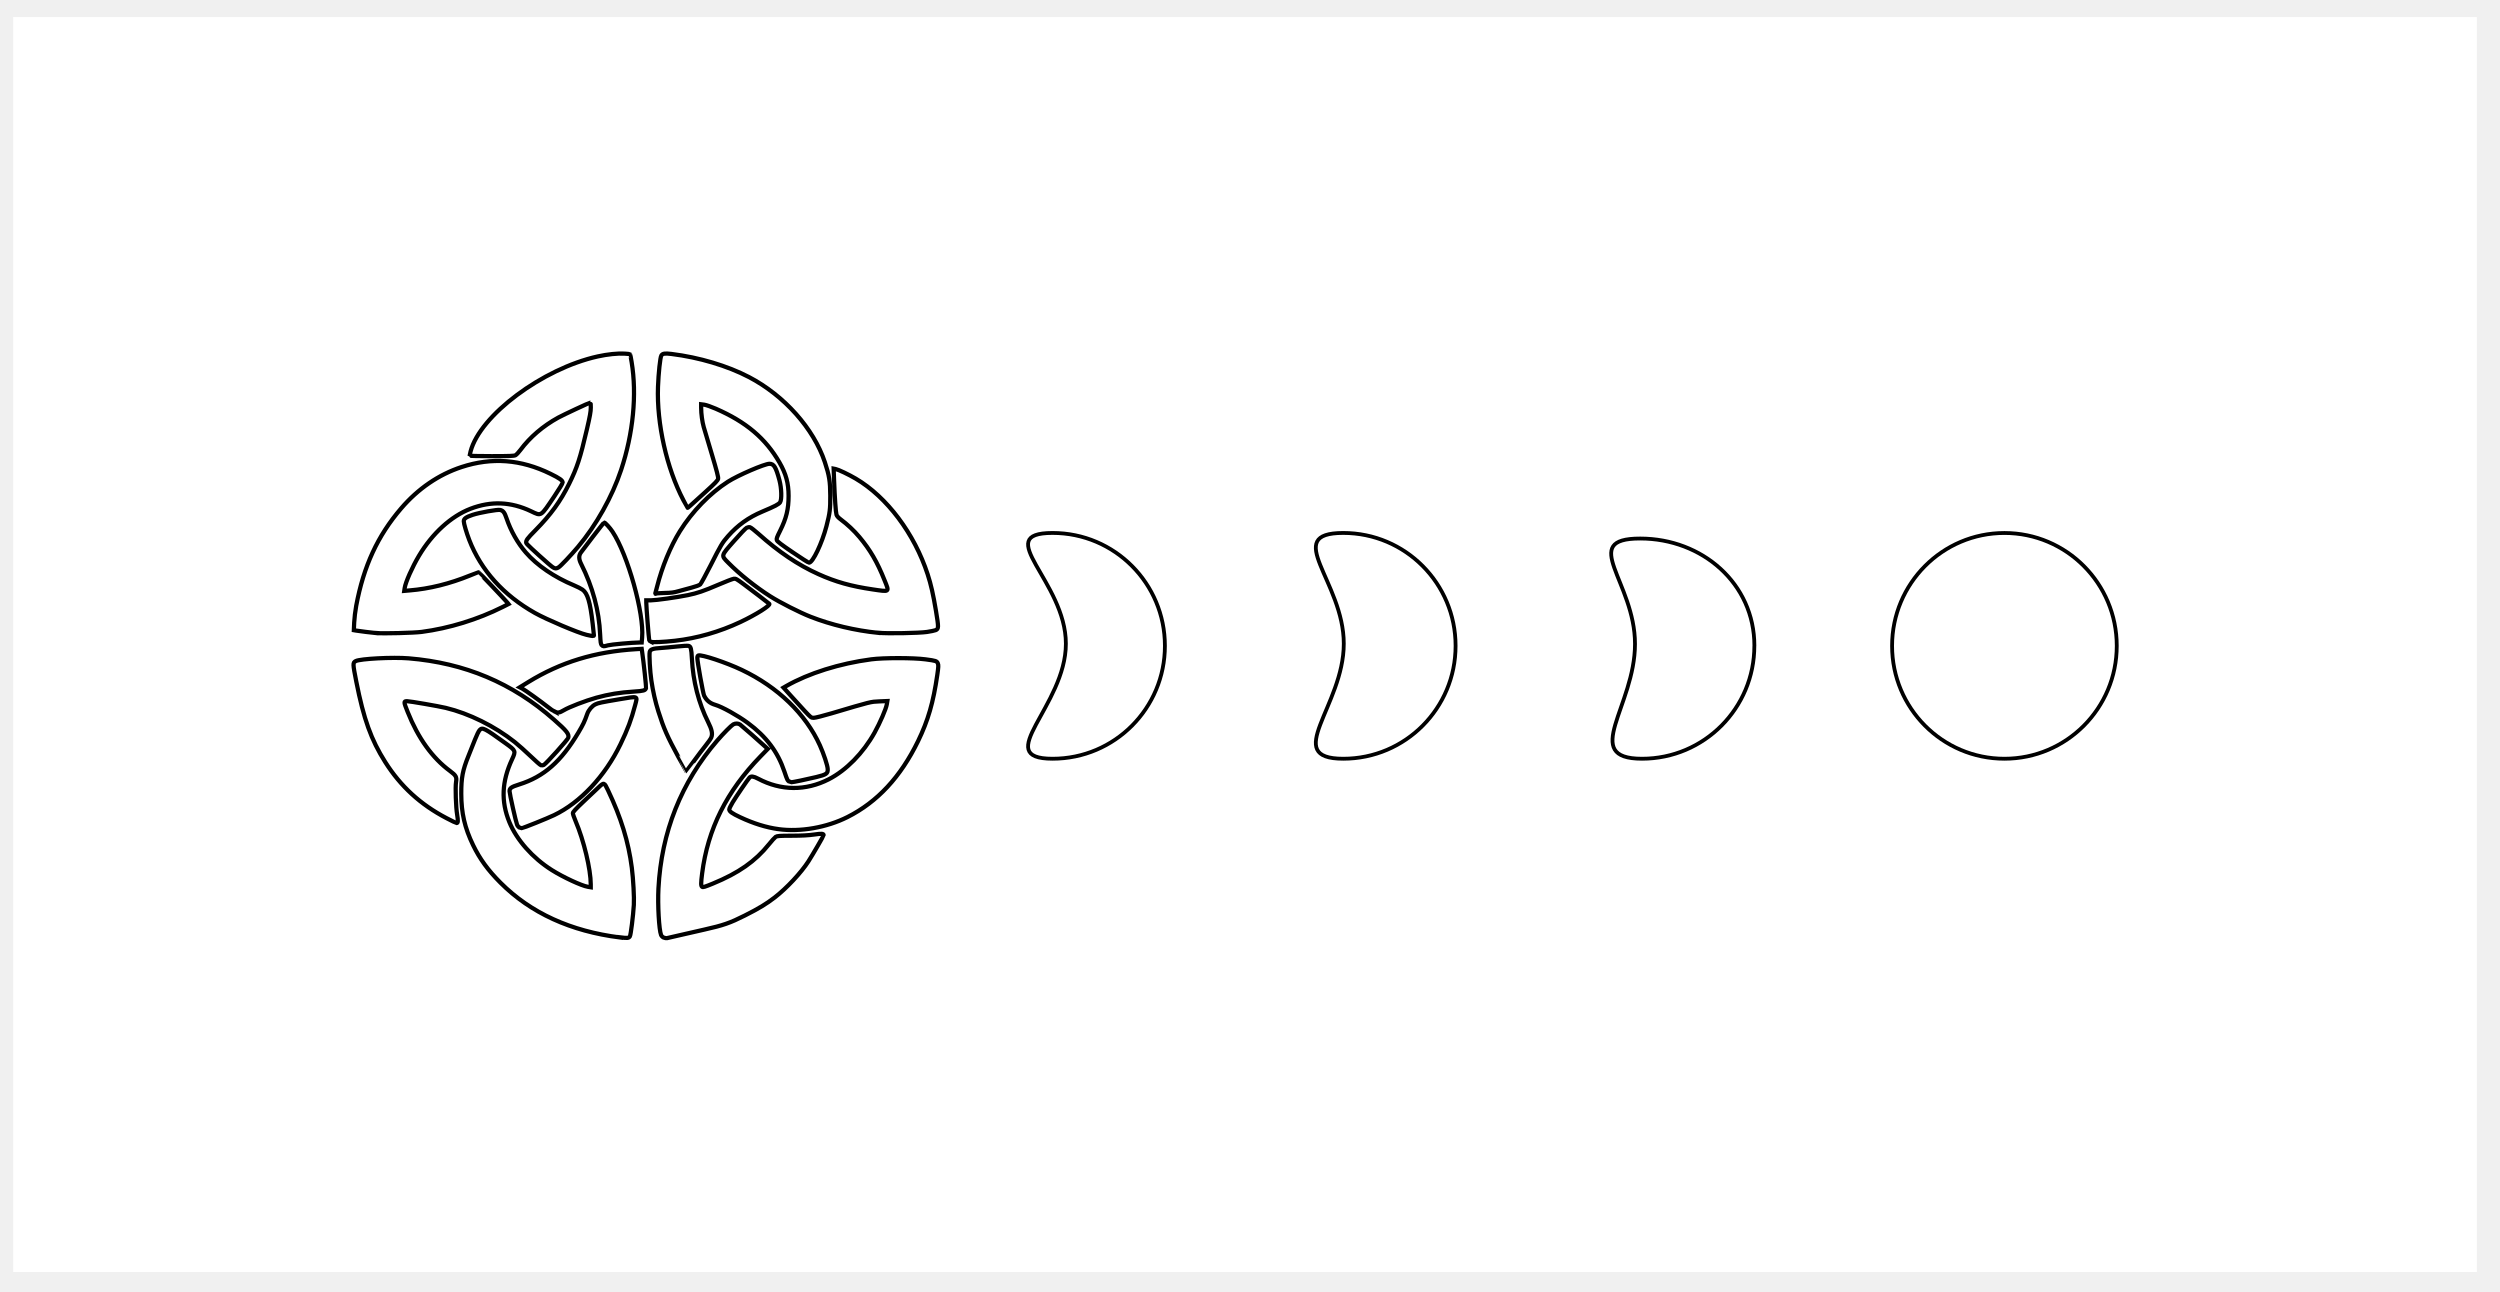
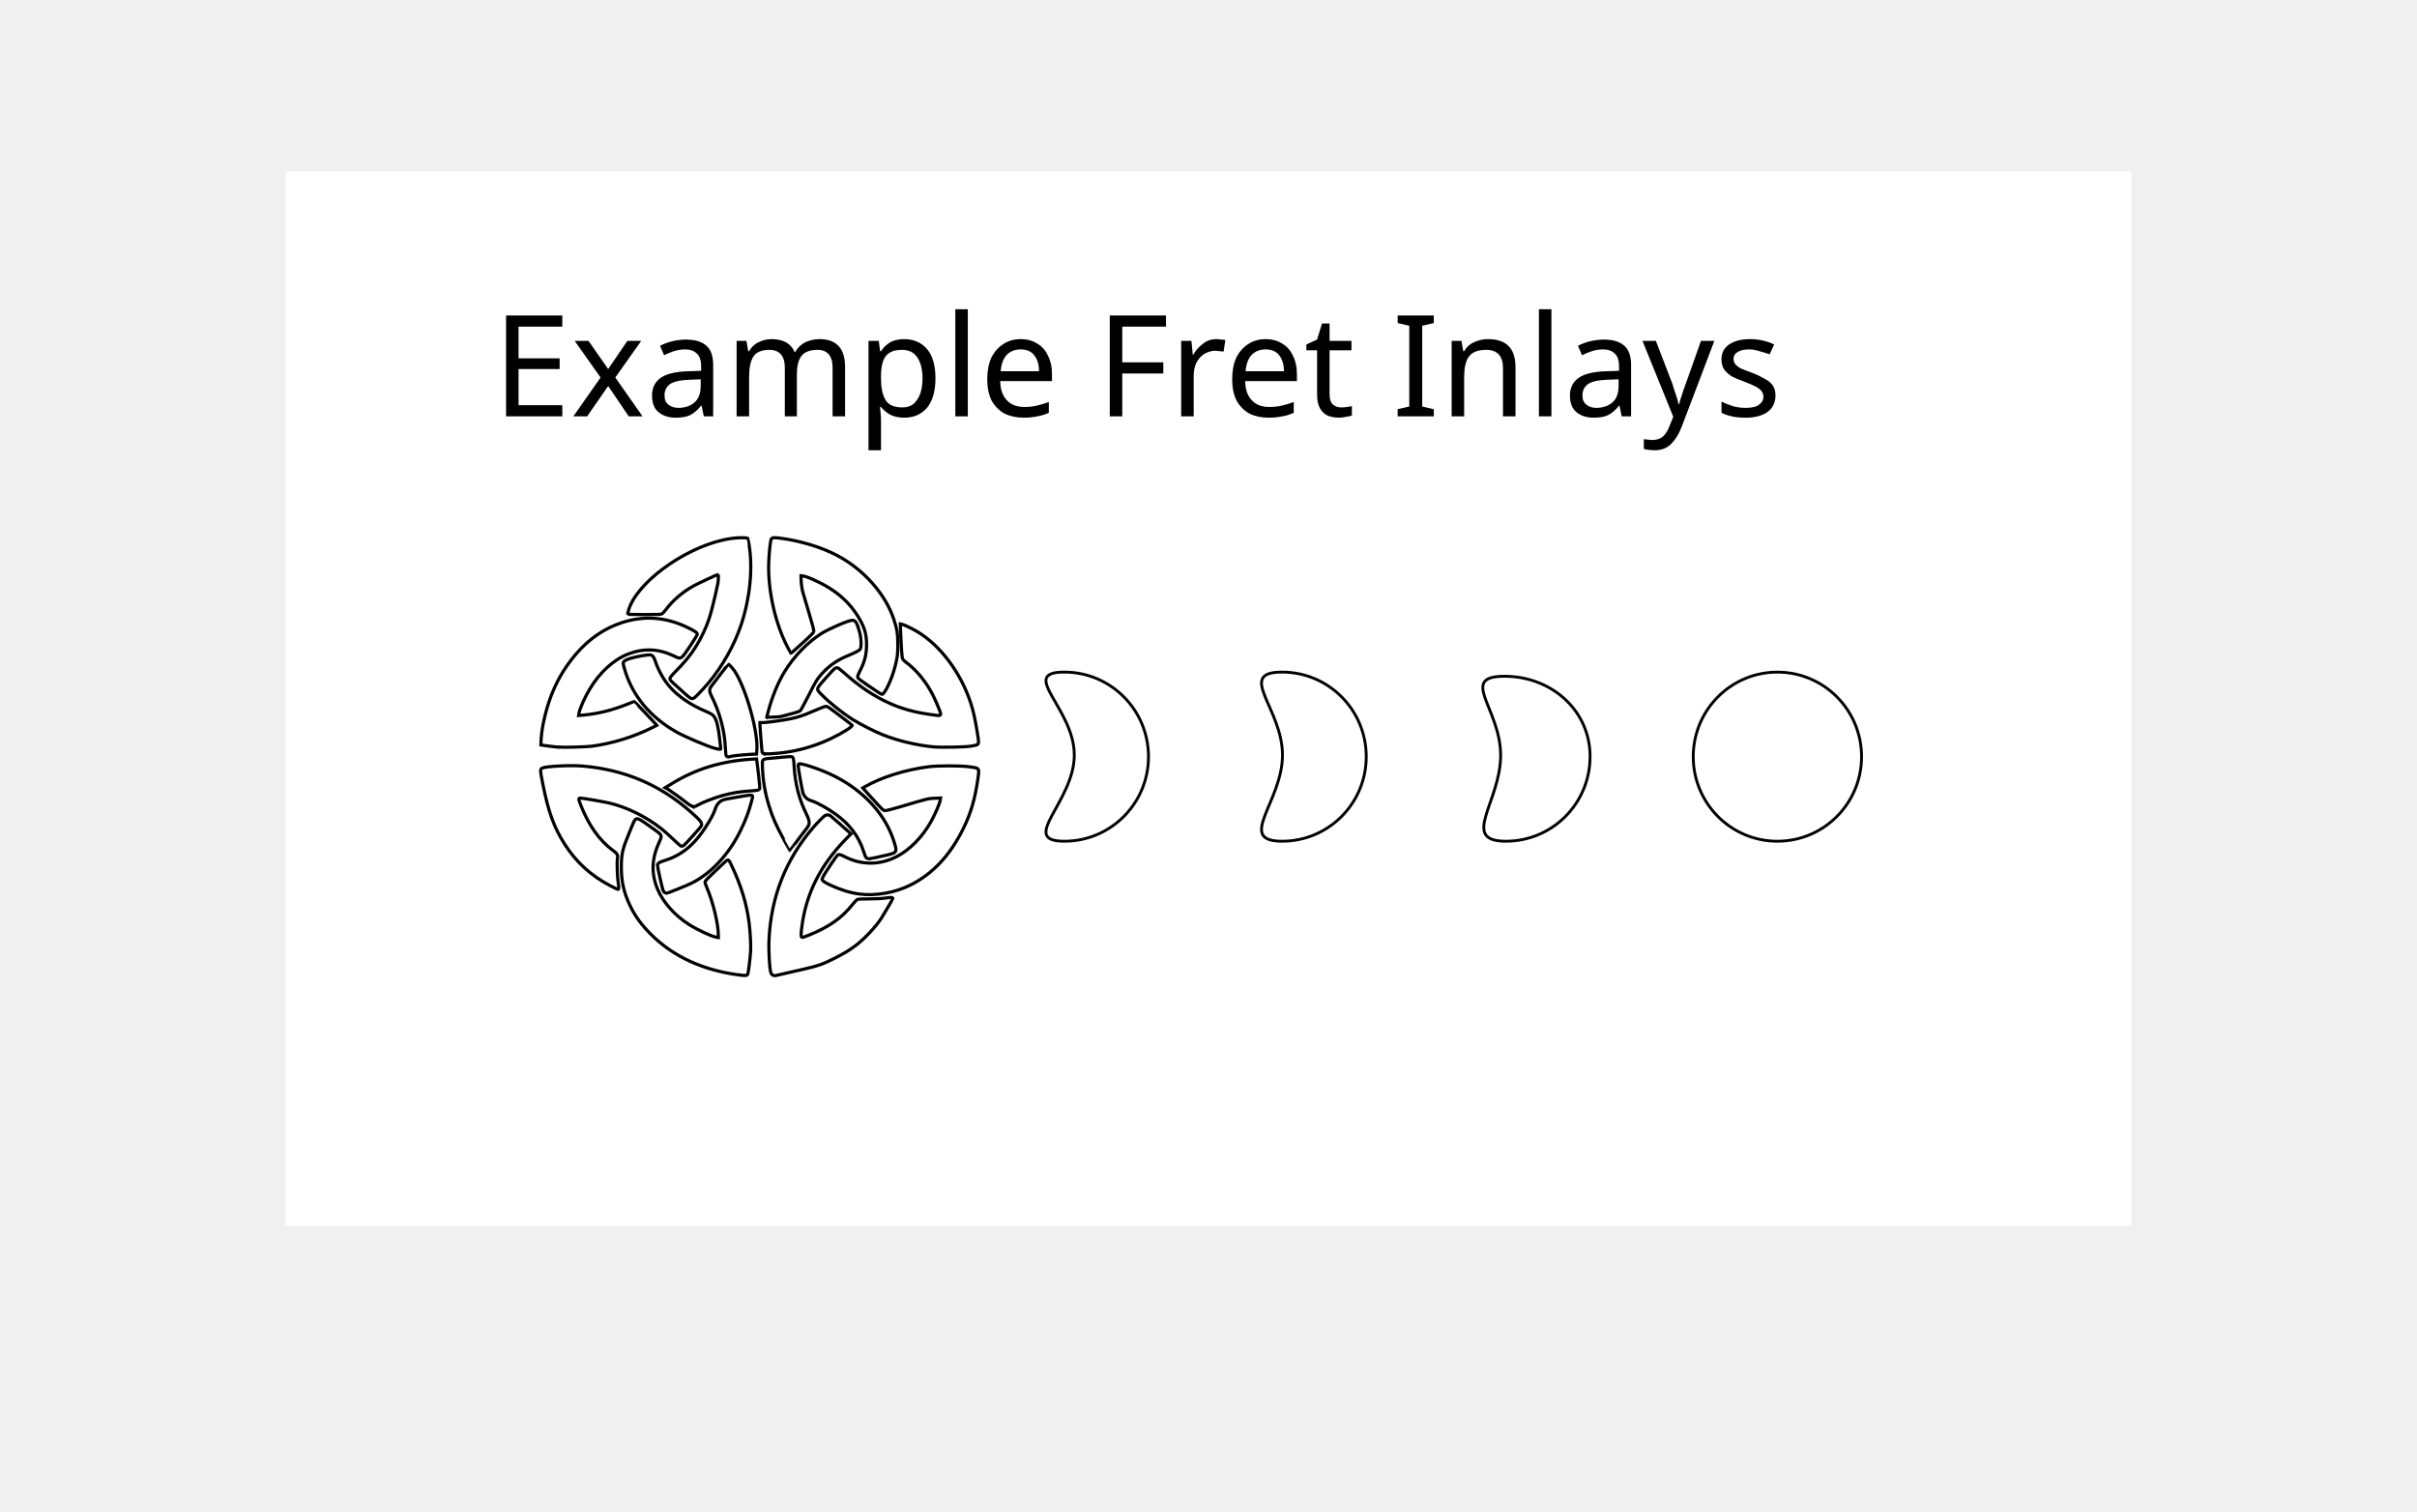
- <svg xmlns="http://www.w3.org/2000/svg" width="65.562mm" height="33.876mm" viewBox="0 0 65.562 33.876" version="1.1" id="svg8">
+ <svg xmlns="http://www.w3.org/2000/svg" width="84.61mm" height="52.91mm" viewBox="0 0 84.61 52.91" version="1.1" id="svg8">
  <defs id="defs2" />
-   <g id="layer1" transform="translate(-1.579502,-0.4103678)">
-     <rect style="opacity:1;fill:#ffffff;fill-opacity:1;stroke:none;stroke-width:0.1;stroke-linecap:round;stroke-linejoin:bevel;stroke-miterlimit:4;stroke-dasharray:none;stroke-dashoffset:0;stroke-opacity:1;paint-order:stroke fill markers" id="rect817" width="64.61" height="32.91" x="1.925" y="0.858" />
+   <g id="layer1" transform="translate(8.074991,9.1416)">
+     <rect style="opacity:1;fill:#ffffff;fill-opacity:1;stroke:none;stroke-width:0.1;stroke-linecap:round;stroke-linejoin:bevel;stroke-miterlimit:4;stroke-dasharray:none;stroke-dashoffset:0;stroke-opacity:1;paint-order:stroke fill markers" id="rect817" width="64.61" height="36.915" x="1.925" y="-3.147" />
    <path id="f12_" style="fill:none;stroke:#000000;stroke-width:0.111;stroke-miterlimit:4;stroke-dasharray:none" d="m 22.368,14.895 c -0.297,-0.202 -0.405,-0.284 -0.416,-0.317 -0.014,-0.039 -0.001,-0.075 0.087,-0.251 0.163,-0.327 0.221,-0.565 0.221,-0.913 1.89e-4,-0.328 -0.068,-0.578 -0.237,-0.871 -0.366,-0.636 -0.877,-1.068 -1.674,-1.415 -0.117,-0.051 -0.25,-0.097 -0.297,-0.104 l -0.085,-0.011 1.26e-4,0.098 c 1.91e-4,0.154 0.029,0.363 0.067,0.496 0.019,0.067 0.115,0.388 0.212,0.713 0.132,0.443 0.174,0.605 0.166,0.645 -0.008,0.044 -0.072,0.111 -0.332,0.347 -0.436,0.397 -0.464,0.422 -0.472,0.414 -0.004,-0.003 -0.052,-0.093 -0.107,-0.199 -0.438,-0.835 -0.701,-2.008 -0.666,-2.97 0.013,-0.357 0.058,-0.777 0.088,-0.824 0.034,-0.053 0.091,-0.062 0.267,-0.04 0.723,0.089 1.467,0.311 2.031,0.606 0.927,0.485 1.696,1.348 1.99,2.232 0.115,0.346 0.141,0.505 0.142,0.879 0.002,0.358 -0.01,0.45 -0.1,0.799 -0.116,0.447 -0.359,0.958 -0.457,0.958 -0.016,0 -0.209,-0.122 -0.429,-0.272 z m -6.421,0.286 C 15.574,14.853 15.382,14.672 15.379,14.649 c -0.007,-0.07 0.021,-0.109 0.243,-0.334 0.406,-0.413 0.654,-0.755 0.881,-1.214 0.211,-0.427 0.291,-0.671 0.469,-1.437 0.078,-0.335 0.101,-0.462 0.101,-0.565 0,-0.073 -0.004,-0.132 -0.009,-0.132 -0.023,0 -0.718,0.325 -0.845,0.395 -0.4,0.22 -0.74,0.512 -0.99,0.847 -0.047,0.064 -0.107,0.127 -0.132,0.14 -0.037,0.019 -0.156,0.024 -0.624,0.024 -0.318,0 -0.578,-0.006 -0.578,-0.013 0,-0.008 0.011,-0.057 0.025,-0.11 0.247,-0.947 1.887,-2.172 3.338,-2.493 0.249,-0.055 0.525,-0.084 0.7,-0.073 0.076,0.004 0.142,0.012 0.146,0.016 0.004,0.003 0.022,0.097 0.04,0.207 0.141,0.85 0.041,1.872 -0.276,2.827 -0.232,0.699 -0.653,1.451 -1.132,2.02 -0.185,0.22 -0.451,0.5 -0.506,0.534 -0.085,0.052 -0.115,0.04 -0.281,-0.105 z m 2.821,0.779 c 0.005,-0.017 0.024,-0.092 0.043,-0.165 0.13,-0.518 0.353,-1.06 0.6,-1.456 0.321,-0.515 0.783,-0.991 1.258,-1.296 0.263,-0.168 0.962,-0.47 1.09,-0.47 0.117,0 0.169,0.088 0.262,0.435 0.055,0.206 0.063,0.502 0.017,0.574 -0.035,0.053 -0.132,0.104 -0.467,0.245 -0.362,0.153 -0.645,0.355 -0.902,0.647 -0.146,0.165 -0.188,0.235 -0.45,0.755 -0.131,0.259 -0.255,0.487 -0.276,0.507 -0.023,0.022 -0.111,0.054 -0.228,0.085 -0.105,0.027 -0.259,0.069 -0.341,0.093 -0.119,0.034 -0.194,0.044 -0.36,0.047 -0.115,0.002 -0.219,0.01 -0.232,0.018 -0.017,0.01 -0.02,0.006 -0.013,-0.017 z m 5.843,1.047 c -0.605,-0.061 -1.236,-0.211 -1.774,-0.422 -0.286,-0.112 -0.802,-0.374 -1.057,-0.536 -0.38,-0.241 -0.811,-0.585 -1.101,-0.88 -0.193,-0.196 -0.199,-0.174 0.149,-0.57 0.155,-0.177 0.304,-0.333 0.331,-0.347 0.027,-0.014 0.067,-0.021 0.089,-0.015 0.022,0.006 0.121,0.083 0.22,0.171 0.53,0.475 1.04,0.818 1.572,1.058 0.451,0.204 0.864,0.32 1.428,0.402 0.453,0.066 0.437,0.079 0.308,-0.242 -0.191,-0.478 -0.377,-0.797 -0.659,-1.133 -0.138,-0.165 -0.318,-0.334 -0.49,-0.461 -0.062,-0.046 -0.099,-0.087 -0.111,-0.124 -0.019,-0.06 -0.045,-0.437 -0.063,-0.907 l -0.011,-0.3 0.052,0.01 c 0.074,0.015 0.343,0.143 0.528,0.252 0.816,0.48 1.538,1.442 1.885,2.508 0.088,0.272 0.145,0.523 0.217,0.953 0.074,0.446 0.074,0.478 -0.01,0.513 -0.026,0.011 -0.126,0.031 -0.223,0.046 -0.207,0.031 -1.045,0.046 -1.28,0.022 z m -13.161,0.007 c -0.109,-0.01 -0.467,-0.055 -0.534,-0.067 l -0.057,-0.01 0.009,-0.203 c 0.005,-0.111 0.029,-0.308 0.053,-0.437 0.195,-1.041 0.562,-1.836 1.179,-2.555 0.445,-0.518 0.985,-0.887 1.585,-1.084 0.793,-0.26 1.554,-0.202 2.327,0.176 0.246,0.12 0.323,0.175 0.323,0.231 0,0.02 -0.098,0.182 -0.217,0.359 -0.366,0.544 -0.336,0.525 -0.611,0.394 -0.53,-0.252 -1.05,-0.273 -1.59,-0.065 -0.508,0.196 -0.999,0.643 -1.35,1.232 -0.176,0.295 -0.352,0.693 -0.375,0.846 l -0.011,0.075 0.14,-0.012 c 0.521,-0.043 1.047,-0.173 1.588,-0.393 0.115,-0.047 0.213,-0.085 0.219,-0.085 0.01,-2.2e-5 0.706,0.734 0.757,0.797 l 0.03,0.038 -0.15,0.076 c -0.655,0.329 -1.409,0.561 -2.127,0.655 -0.201,0.026 -1.009,0.047 -1.188,0.03 z m 5.509,0.044 c -0.21,-0.047 -1.053,-0.404 -1.35,-0.572 -0.828,-0.466 -1.416,-1.12 -1.724,-1.917 -0.072,-0.188 -0.143,-0.428 -0.143,-0.488 0,-0.068 0.058,-0.11 0.23,-0.168 0.179,-0.06 0.661,-0.146 0.725,-0.129 0.08,0.02 0.115,0.067 0.167,0.221 0.111,0.329 0.292,0.649 0.506,0.895 0.293,0.338 0.749,0.648 1.265,0.862 0.086,0.036 0.185,0.086 0.222,0.113 0.132,0.096 0.199,0.321 0.265,0.891 0.018,0.156 0.033,0.294 0.033,0.305 0,0.027 -0.028,0.025 -0.197,-0.013 z m 1.692,0.185 c -0.02,-0.009 -0.04,-0.029 -0.046,-0.046 -0.01,-0.033 -0.077,-0.878 -0.077,-0.98 l -1.27e-4,-0.063 h 0.122 c 0.127,0 0.69,-0.079 0.966,-0.136 0.252,-0.052 0.418,-0.108 0.794,-0.27 0.193,-0.083 0.378,-0.155 0.411,-0.159 0.055,-0.008 0.078,0.006 0.268,0.147 0.233,0.174 0.632,0.479 0.665,0.509 0.042,0.039 -0.345,0.283 -0.756,0.477 -0.545,0.257 -1.14,0.428 -1.717,0.492 -0.308,0.034 -0.587,0.046 -0.63,0.028 z m -1.291,0.086 c -0.026,-0.026 -0.032,-0.07 -0.042,-0.28 -0.027,-0.624 -0.195,-1.247 -0.499,-1.851 -0.064,-0.127 -0.065,-0.221 -0.002,-0.303 0.025,-0.033 0.17,-0.223 0.32,-0.421 0.151,-0.198 0.28,-0.361 0.287,-0.361 0.024,0 0.152,0.14 0.218,0.24 0.401,0.605 0.832,2.146 0.777,2.776 l -0.011,0.13 -0.061,6.01e-4 c -0.189,0.002 -0.744,0.052 -0.822,0.074 -0.117,0.033 -0.127,0.033 -0.165,-0.004 z m -1.242,1.741 c -0.032,-0.016 -0.111,-0.071 -0.175,-0.123 -0.181,-0.144 -0.6,-0.444 -0.67,-0.48 l -0.063,-0.032 0.224,-0.138 c 0.847,-0.521 1.754,-0.798 2.821,-0.862 l 0.153,-0.009 0.009,0.062 c 0.041,0.277 0.112,0.934 0.104,0.967 -0.016,0.063 -0.06,0.076 -0.319,0.092 -0.37,0.023 -0.66,0.071 -0.979,0.159 -0.294,0.082 -0.716,0.245 -0.861,0.332 -0.112,0.068 -0.16,0.074 -0.245,0.03 z m 3.259,1.205 c -0.299,-0.552 -0.392,-0.763 -0.532,-1.208 -0.081,-0.258 -0.142,-0.527 -0.184,-0.812 -0.036,-0.24 -0.06,-0.68 -0.042,-0.752 0.016,-0.063 0.085,-0.087 0.286,-0.099 0.092,-0.006 0.284,-0.023 0.427,-0.039 0.143,-0.016 0.279,-0.023 0.304,-0.017 0.06,0.015 0.075,0.072 0.088,0.329 0.03,0.599 0.176,1.171 0.427,1.672 0.099,0.197 0.121,0.307 0.081,0.403 -0.013,0.032 -0.079,0.126 -0.146,0.209 -0.067,0.083 -0.208,0.269 -0.313,0.414 -0.105,0.145 -0.193,0.263 -0.195,0.263 -0.002,-1.12e-4 -0.092,-0.164 -0.201,-0.364 z m 2.905,0.632 c -0.047,-0.019 -0.058,-0.041 -0.131,-0.26 -0.174,-0.519 -0.474,-0.919 -0.961,-1.278 -0.259,-0.192 -0.678,-0.425 -0.855,-0.475 -0.137,-0.04 -0.225,-0.112 -0.29,-0.24 -0.028,-0.054 -0.178,-0.891 -0.178,-0.991 0,-0.033 0.01,-0.057 0.026,-0.063 0.082,-0.031 0.728,0.183 1.14,0.379 0.946,0.45 1.675,1.153 2.048,1.978 0.101,0.224 0.202,0.528 0.205,0.622 0.005,0.118 -0.035,0.146 -0.301,0.21 -0.236,0.057 -0.618,0.137 -0.648,0.135 -0.01,-5.79e-4 -0.035,-0.008 -0.055,-0.016 z m -8.991,0.96 c -0.682,-0.355 -1.206,-0.835 -1.609,-1.472 -0.37,-0.585 -0.564,-1.123 -0.759,-2.11 -0.093,-0.472 -0.094,-0.496 -0.014,-0.538 0.117,-0.062 0.973,-0.106 1.387,-0.072 1.475,0.122 2.717,0.645 3.807,1.604 0.341,0.3 0.404,0.379 0.379,0.479 -0.012,0.049 -0.579,0.678 -0.638,0.71 -0.024,0.013 -0.059,0.017 -0.079,0.011 -0.02,-0.007 -0.142,-0.114 -0.272,-0.239 -0.13,-0.125 -0.317,-0.292 -0.415,-0.37 -0.524,-0.415 -1.199,-0.75 -1.81,-0.896 -0.183,-0.044 -0.943,-0.175 -1.012,-0.175 -0.093,5.68e-4 -0.093,0.013 0.016,0.286 0.272,0.683 0.646,1.203 1.11,1.545 0.157,0.116 0.179,0.157 0.157,0.291 -0.022,0.131 -0.004,0.664 0.029,0.855 0.027,0.158 0.023,0.22 -0.013,0.219 -0.011,-2.56e-4 -0.129,-0.057 -0.262,-0.127 z m 1.911,0.244 c -0.021,-0.009 -0.05,-0.042 -0.063,-0.075 -0.031,-0.074 -0.194,-0.8 -0.196,-0.873 -0.002,-0.083 0.042,-0.115 0.253,-0.181 0.648,-0.204 1.1,-0.6 1.553,-1.363 0.125,-0.211 0.161,-0.286 0.233,-0.492 0.034,-0.096 0.123,-0.201 0.207,-0.243 0.078,-0.039 0.149,-0.054 0.635,-0.136 0.503,-0.084 0.477,-0.094 0.412,0.154 -0.1,0.38 -0.197,0.638 -0.385,1.027 -0.406,0.839 -1.052,1.528 -1.74,1.858 -0.177,0.085 -0.819,0.343 -0.849,0.342 -0.011,-5.67e-4 -0.038,-0.008 -0.059,-0.016 z m 6.79,0.043 c -0.319,-0.044 -0.647,-0.146 -1.002,-0.312 -0.211,-0.099 -0.286,-0.152 -0.286,-0.205 0,-0.021 0.041,-0.106 0.09,-0.187 0.092,-0.152 0.393,-0.594 0.441,-0.647 0.04,-0.044 0.105,-0.036 0.229,0.03 0.598,0.317 1.245,0.322 1.847,0.015 0.461,-0.236 0.905,-0.688 1.204,-1.225 0.144,-0.26 0.302,-0.624 0.321,-0.742 l 0.014,-0.086 -0.211,0.009 c -0.23,0.01 -0.21,0.004 -1.247,0.312 -0.223,0.066 -0.431,0.119 -0.471,0.119 -0.07,0 -0.076,-0.006 -0.246,-0.188 -0.096,-0.104 -0.259,-0.282 -0.361,-0.396 l -0.187,-0.208 0.071,-0.041 c 0.587,-0.336 1.401,-0.592 2.23,-0.701 0.319,-0.042 1.103,-0.042 1.421,2e-4 0.279,0.037 0.299,0.044 0.326,0.109 0.017,0.042 0.015,0.092 -0.015,0.298 -0.104,0.721 -0.243,1.2 -0.504,1.737 -0.458,0.941 -1.068,1.597 -1.851,1.992 -0.545,0.275 -1.236,0.396 -1.813,0.317 z m -3.005,2.846 c -0.029,-0.012 -0.06,-0.043 -0.071,-0.07 -0.054,-0.132 -0.091,-0.792 -0.069,-1.218 0.077,-1.479 0.595,-2.782 1.545,-3.884 0.157,-0.182 0.366,-0.393 0.416,-0.42 0.06,-0.032 0.131,-0.03 0.181,0.004 0.036,0.025 0.574,0.497 0.684,0.601 l 0.041,0.038 -0.192,0.197 c -0.887,0.914 -1.381,1.904 -1.529,3.065 -0.033,0.259 -0.033,0.328 -7.97e-4,0.354 0.021,0.018 0.069,0.003 0.28,-0.084 0.677,-0.278 1.116,-0.586 1.471,-1.029 0.074,-0.092 0.154,-0.18 0.178,-0.197 0.039,-0.025 0.092,-0.029 0.421,-0.03 0.27,-7.9e-4 0.436,-0.01 0.586,-0.031 0.199,-0.029 0.251,-0.025 0.251,0.016 0,0.018 -0.286,0.511 -0.398,0.686 -0.191,0.298 -0.575,0.709 -0.888,0.95 -0.219,0.169 -0.413,0.286 -0.781,0.472 -0.384,0.194 -0.57,0.259 -1.063,0.369 -0.207,0.047 -0.505,0.115 -0.661,0.151 -0.156,0.037 -0.3,0.07 -0.318,0.073 -0.018,0.003 -0.057,-0.003 -0.085,-0.015 z m -1.145,-0.004 c -1.298,-0.164 -2.345,-0.643 -3.137,-1.436 -0.328,-0.328 -0.543,-0.624 -0.719,-0.987 -0.22,-0.454 -0.309,-0.841 -0.31,-1.348 -5.7e-4,-0.421 0.036,-0.613 0.19,-0.994 0.049,-0.12 0.125,-0.311 0.169,-0.424 0.044,-0.113 0.099,-0.225 0.121,-0.249 0.076,-0.082 0.124,-0.057 0.686,0.348 0.265,0.191 0.268,0.199 0.167,0.416 -0.271,0.582 -0.294,1.102 -0.072,1.647 0.191,0.468 0.613,0.944 1.116,1.26 0.297,0.187 0.778,0.41 0.94,0.437 l 0.079,0.013 -1.27e-4,-0.077 c -7.03e-4,-0.393 -0.182,-1.152 -0.396,-1.654 -0.04,-0.094 -0.073,-0.189 -0.073,-0.212 0,-0.03 0.069,-0.105 0.28,-0.305 0.154,-0.145 0.325,-0.307 0.381,-0.36 0.158,-0.15 0.159,-0.15 0.26,0.063 0.343,0.719 0.537,1.35 0.625,2.034 0.038,0.295 0.065,0.785 0.053,0.974 -0.018,0.289 -0.08,0.785 -0.103,0.822 -0.031,0.05 -0.06,0.053 -0.258,0.028 z" />
    <path style="opacity:1;fill:none;fill-opacity:1;stroke:#000000;stroke-width:0.1;stroke-linecap:round;stroke-linejoin:bevel;stroke-miterlimit:4;stroke-dasharray:none;stroke-dashoffset:0;stroke-opacity:1;paint-order:stroke fill markers" d="m 57.091,17.348 a 2.946,2.96 0 0 1 -2.946,2.96 2.946,2.96 0 0 1 -2.946,-2.96 2.946,2.96 0 0 1 2.946,-2.96 2.946,2.96 0 0 1 2.946,2.96 z" id="f3_" />
    <path id="f5_" d="m 47.587,17.348 c -2e-6,1.635 -1.319,2.96 -2.946,2.96 -1.627,0 -0.184,-1.374 -0.184,-3.009 2e-6,-1.635 -1.492,-2.766 0.136,-2.766 1.627,0 2.995,1.179 2.995,2.814 z" style="opacity:1;fill:none;fill-opacity:1;stroke:#000000;stroke-width:0.1;stroke-linecap:round;stroke-linejoin:bevel;stroke-miterlimit:4;stroke-dasharray:none;stroke-dashoffset:0;stroke-opacity:1;paint-order:stroke fill markers" />
    <path style="opacity:1;fill:none;fill-opacity:1;stroke:#000000;stroke-width:0.1;stroke-linecap:round;stroke-linejoin:bevel;stroke-miterlimit:4;stroke-dasharray:none;stroke-dashoffset:0;stroke-opacity:1;paint-order:stroke fill markers" d="m 39.752,17.348 c -2e-6,1.635 -1.319,2.96 -2.946,2.96 -1.627,0 0.014,-1.381 0.014,-3.016 2e-6,-1.635 -1.641,-2.905 -0.014,-2.905 1.627,0 2.946,1.325 2.946,2.96 z" id="f7_" />
    <path id="f9_" d="m 32.129,17.348 c -2e-6,1.635 -1.319,2.96 -2.946,2.96 -1.627,0 0.349,-1.381 0.349,-3.016 2e-6,-1.635 -1.976,-2.905 -0.349,-2.905 1.627,0 2.946,1.325 2.946,2.96 z" style="opacity:1;fill:none;fill-opacity:1;stroke:#000000;stroke-width:0.1;stroke-linecap:round;stroke-linejoin:bevel;stroke-miterlimit:4;stroke-dasharray:none;stroke-dashoffset:0;stroke-opacity:1;paint-order:stroke fill markers" />
+     <text xml:space="preserve" style="font-style:normal;font-variant:normal;font-weight:normal;font-stretch:normal;font-size:4.939px;line-height:1.25;font-family:sans-serif;-inkscape-font-specification:'sans-serif, Normal';font-variant-ligatures:normal;font-variant-caps:normal;font-variant-numeric:normal;font-feature-settings:normal;text-align:start;letter-spacing:0px;word-spacing:0px;writing-mode:lr-tb;text-anchor:start;fill:#000000;fill-opacity:1;stroke:none;stroke-width:0.265" x="9.158" y="5.434" id="text820">
+       <tspan id="tspan818" x="9.158" y="5.434" style="font-style:normal;font-variant:normal;font-weight:normal;font-stretch:normal;font-size:4.939px;font-family:sans-serif;-inkscape-font-specification:'sans-serif, Normal';font-variant-ligatures:normal;font-variant-caps:normal;font-variant-numeric:normal;font-feature-settings:normal;text-align:start;writing-mode:lr-tb;text-anchor:start;stroke-width:0.265">Example Fret Inlays</tspan>
+     </text>
  </g>
</svg>
